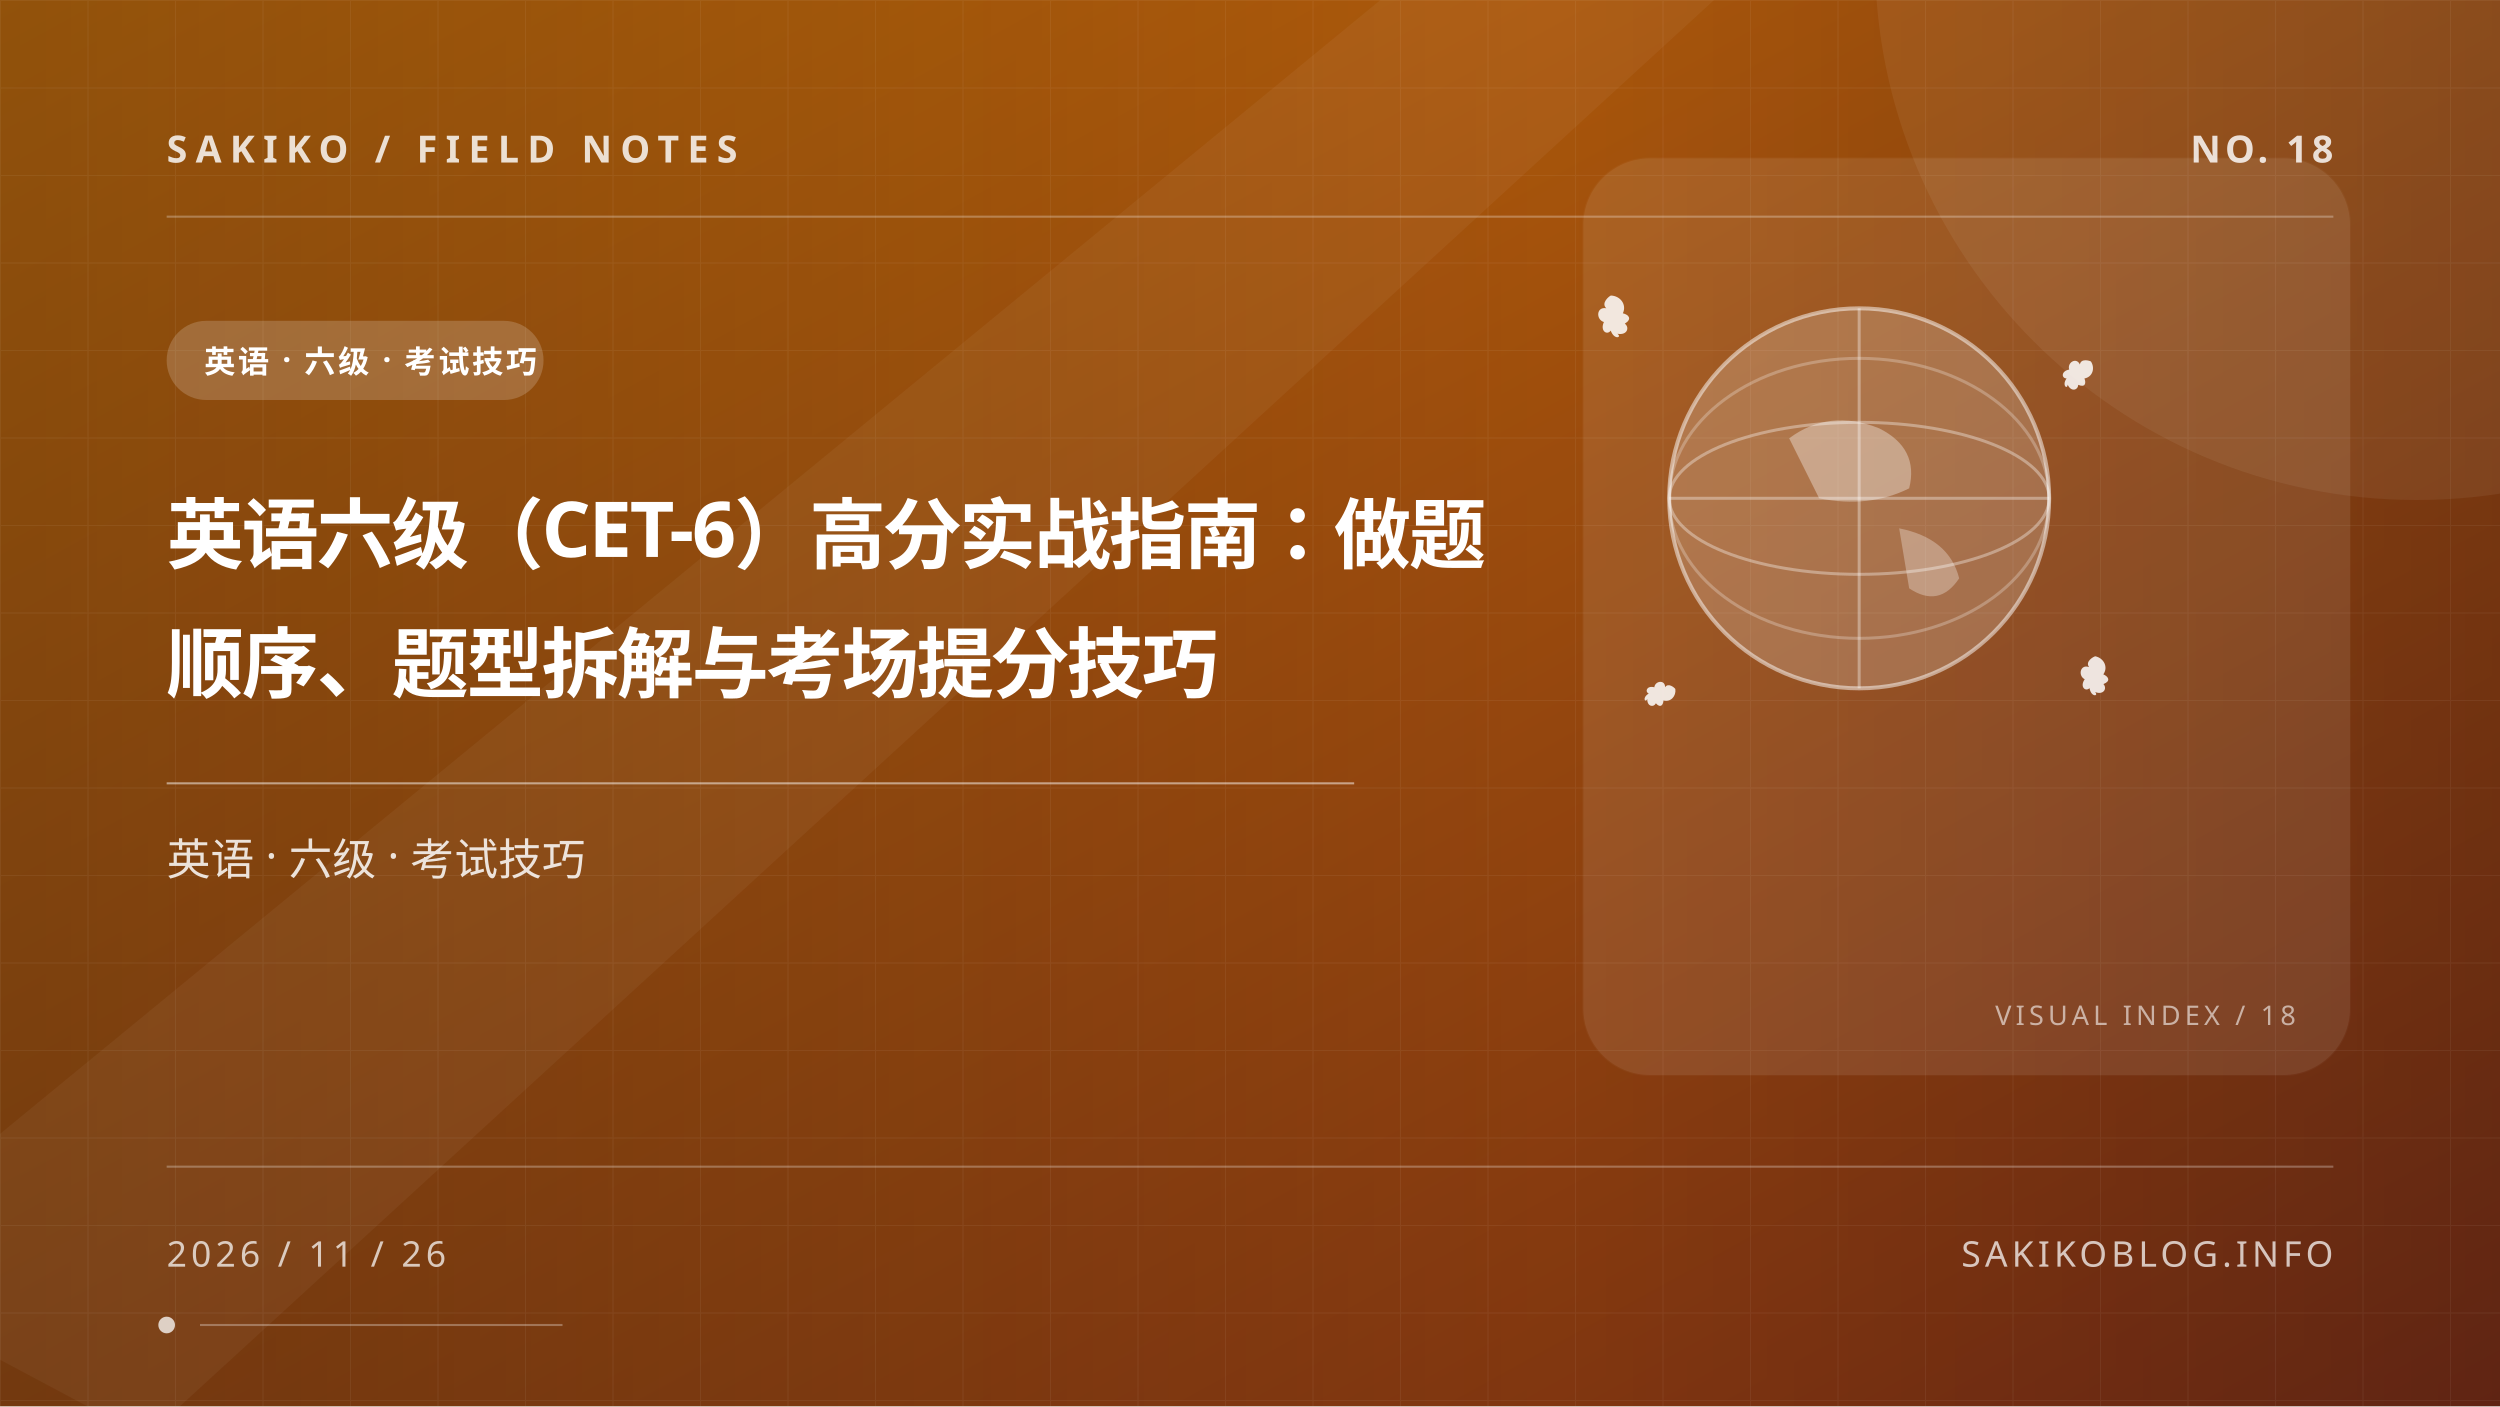
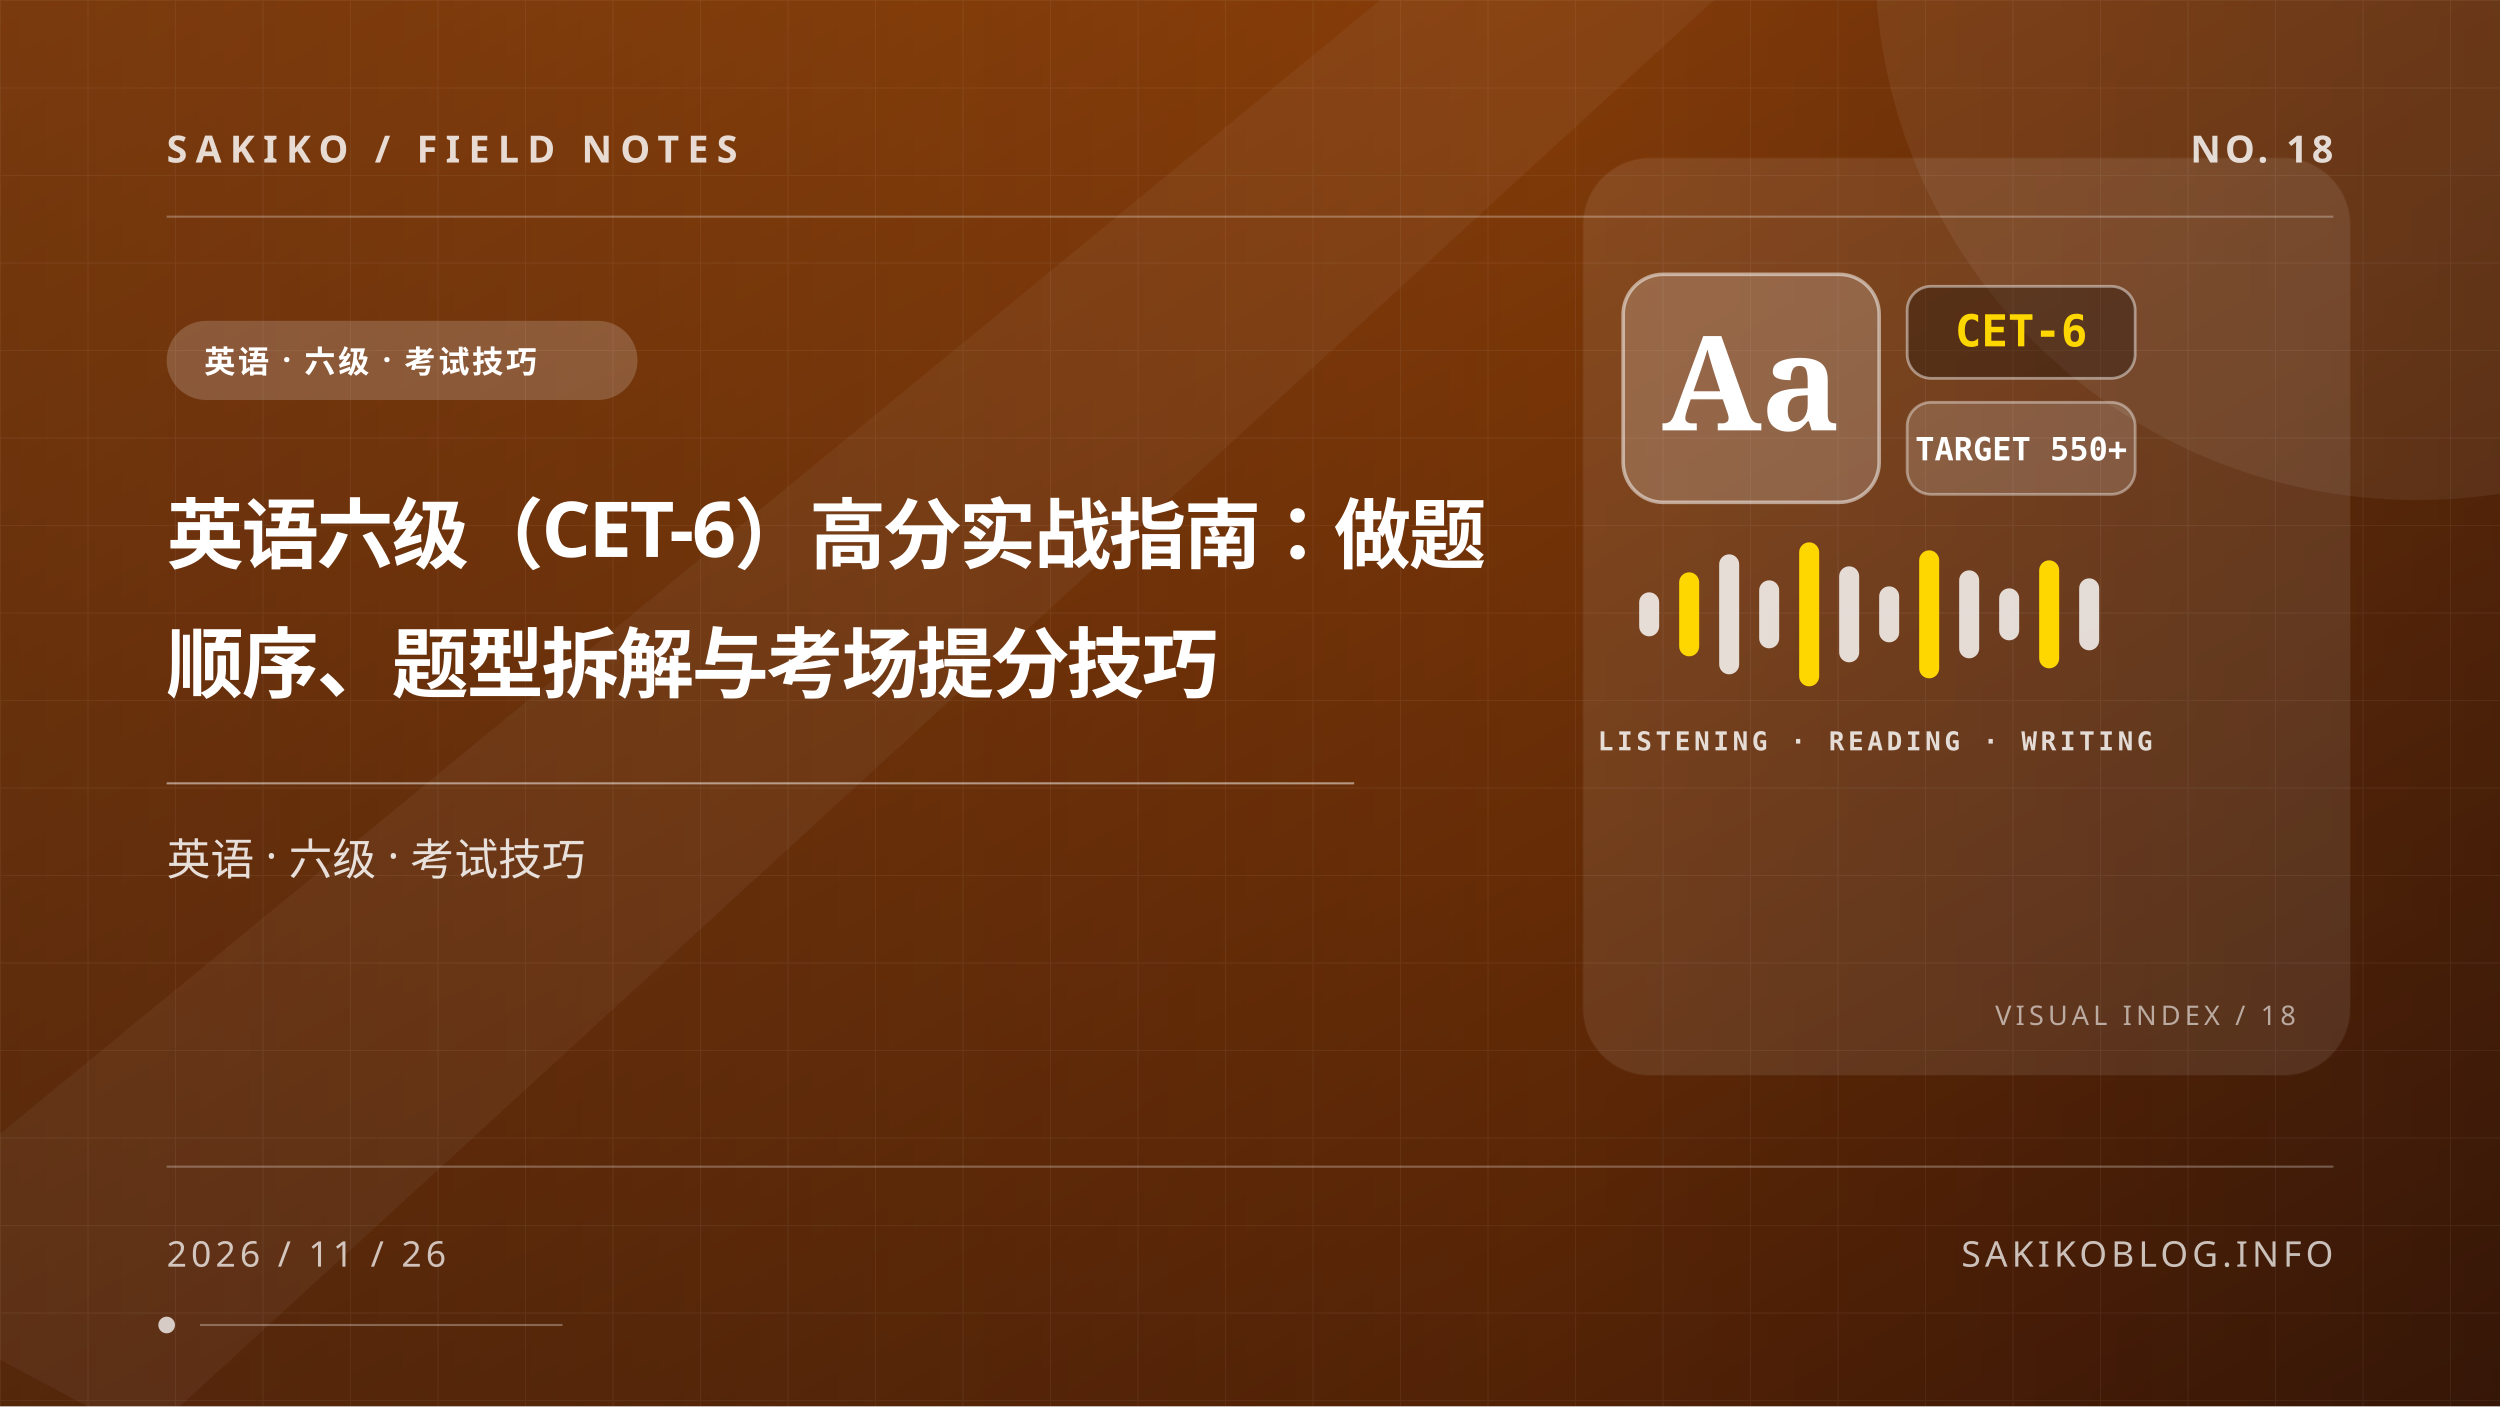
<svg xmlns="http://www.w3.org/2000/svg" viewBox="0 0 1200 675" width="1200" height="675" font-family="'Noto Sans SC','Microsoft YaHei','PingFang SC',sans-serif">
  <defs>
    <linearGradient id="bg" x1="0" y1="0" x2="1" y2="1">
-       <stop offset="0" stop-color="#d97706" />
-       <stop offset="1" stop-color="#7c2d12" />
+       <stop offset="0" stop-color="#b45309" />
+       <stop offset="1" stop-color="#451a03" />
    </linearGradient>
    <linearGradient id="shade" x1="0" y1="0" x2="1" y2="0">
      <stop offset="0" stop-color="#050816" stop-opacity="0.34" />
      <stop offset="0.62" stop-color="#050816" stop-opacity="0.10" />
      <stop offset="1" stop-color="#050816" stop-opacity="0.24" />
    </linearGradient>
    <pattern id="grid" width="42" height="42" patternUnits="userSpaceOnUse">
      <path d="M 42 0 L 0 0 0 42" fill="none" stroke="#fff" stroke-opacity="0.055" stroke-width="1" />
    </pattern>
    <clipPath id="art-clip">
      <rect x="760" y="76" width="368" height="440" rx="32" />
    </clipPath>
  </defs>
  <rect width="1200" height="675" fill="url(#bg)" />
  <rect width="1200" height="675" fill="url(#shade)" />
  <rect width="1200" height="675" fill="url(#grid)" />
  <path d="M -80 610 L 760 -80 L 910 -80 L 70 690 Z" fill="#fff" opacity="0.045" />
  <circle cx="1160" cy="-20" r="260" fill="#fff" opacity="0.06" />
  <text x="80" y="78" font-size="18" font-weight="700" letter-spacing="4" fill="#fff" opacity="0.82">SAKIKO / FIELD NOTES</text>
  <text x="1120" y="78" font-size="18" font-weight="700" letter-spacing="2" text-anchor="end" fill="#fff" opacity="0.82">NO. 18</text>
  <line x1="80" y1="104" x2="1120" y2="104" stroke="#fff" stroke-opacity="0.28" />
  <g>
-     <rect x="80" y="154" width="180.9" height="38" rx="19" fill="#fff" opacity="0.18" />
+     <rect x="80" y="154" width="226" height="38" rx="19" fill="#fff" opacity="0.18" />
    <text x="98" y="179" font-size="15" font-weight="700" letter-spacing="1.2" fill="#fff">英语 · 六级 · 考试技巧</text>
  </g>
  <text font-size="37" font-weight="750" fill="#fff" letter-spacing="-1">
    <tspan x="80" y="270">英语六级（CET-6）高分实战指南：做题</tspan>
    <tspan x="80" y="332">顺序、题型拆解与考场提分技巧</tspan>
  </text>
  <line x1="80" y1="376" x2="650" y2="376" stroke="#fff" stroke-opacity="0.5" />
  <text x="80" y="420" font-size="21" fill="#fff" opacity="0.84">英语 · 六级 · 考试技巧</text>
  <rect x="760" y="76" width="368" height="440" rx="32" fill="#fff" opacity="0.09" stroke="#fff" stroke-opacity="0.28" />
  <g clip-path="url(#art-clip)" transform="translate(-10 28) scale(0.96)">
-     <circle cx="940" cy="220" r="95" fill="rgba(255,255,255,0.18)" stroke="rgba(255,255,255,0.5)" stroke-width="2" />
-     <ellipse cx="940" cy="220" rx="95" ry="38" fill="none" stroke="rgba(255,255,255,0.35)" stroke-width="1.5" />
-     <ellipse cx="940" cy="220" rx="95" ry="70" fill="none" stroke="rgba(255,255,255,0.25)" stroke-width="1.5" />
-     <line x1="845" y1="220" x2="1035" y2="220" stroke="rgba(255,255,255,0.35)" stroke-width="1.5" />
-     <line x1="940" y1="125" x2="940" y2="315" stroke="rgba(255,255,255,0.35)" stroke-width="1.5" />
-     <path d="M 905 190 Q 925 175 950 185 Q 970 195 965 215 Q 945 225 920 220 Z" fill="rgba(255,255,255,0.35)" />
-     <path d="M 960 235 Q 985 240 990 260 Q 980 275 965 265 Z" fill="rgba(255,255,255,0.30)" />
-     <g transform="translate(820 130) rotate(-20) scale(0.8666667)">
-       <path d="M 0 -14 C 5 -12 7 -6 3 -2 C 6 0 7 3 2 4 C 4 7 1 11 -4 8 C -2 11 -7 11 -7 5 C -10 7 -13 3 -9 -1 C -13 -4 -10 -11 -5 -8 C -7 -12 -1 -14 0 -14 Z" fill="rgba(255,255,255,0.85)" />
-     </g>
-     <g transform="translate(1050 160) rotate(35) scale(0.7333333)">
-       <path d="M 0 -14 C 5 -12 7 -6 3 -2 C 6 0 7 3 2 4 C 4 7 1 11 -4 8 C -2 11 -7 11 -7 5 C -10 7 -13 3 -9 -1 C -13 -4 -10 -11 -5 -8 C -7 -12 -1 -14 0 -14 Z" fill="rgba(255,255,255,0.85)" />
-     </g>
-     <g transform="translate(840 320) rotate(60) scale(0.6666667)">
-       <path d="M 0 -14 C 5 -12 7 -6 3 -2 C 6 0 7 3 2 4 C 4 7 1 11 -4 8 C -2 11 -7 11 -7 5 C -10 7 -13 3 -9 -1 C -13 -4 -10 -11 -5 -8 C -7 -12 -1 -14 0 -14 Z" fill="rgba(255,255,255,0.85)" />
-     </g>
-     <g transform="translate(1060 310) rotate(-10) scale(0.8)">
-       <path d="M 0 -14 C 5 -12 7 -6 3 -2 C 6 0 7 3 2 4 C 4 7 1 11 -4 8 C -2 11 -7 11 -7 5 C -10 7 -13 3 -9 -1 C -13 -4 -10 -11 -5 -8 C -7 -12 -1 -14 0 -14 Z" fill="rgba(255,255,255,0.85)" />
-     </g>
+     <rect x="822" y="108" width="128" height="114" rx="20" fill="rgba(255,255,255,0.18)" stroke="rgba(255,255,255,0.52)" stroke-width="1.8" />
+     <text x="886" y="186" font-size="66" font-weight="700" fill="#fff" font-family="Georgia,serif" text-anchor="middle">Aa</text>
+     <rect x="964" y="114" width="114" height="46" rx="12" fill="rgba(0,0,0,0.28)" stroke="rgba(255,255,255,0.45)" stroke-width="1.4" />
+     <text x="1021" y="144" font-size="22" font-weight="800" fill="#ffd700" font-family="'Fira Code',monospace" text-anchor="middle">CET-6</text>
+     <rect x="964" y="172" width="114" height="46" rx="12" fill="rgba(255,255,255,0.16)" stroke="rgba(255,255,255,0.4)" stroke-width="1.4" />
+     <text x="1021" y="201" font-size="16" font-weight="700" fill="#fff" font-family="'Fira Code',monospace" text-anchor="middle">TARGET 550+</text>
+     <rect x="830" y="267" width="10" height="22" rx="5" fill="rgba(255,255,255,0.82)" />
+     <rect x="850" y="257" width="10" height="42" rx="5" fill="#ffd700" />
+     <rect x="870" y="248" width="10" height="60" rx="5" fill="rgba(255,255,255,0.82)" />
+     <rect x="890" y="261" width="10" height="34" rx="5" fill="rgba(255,255,255,0.82)" />
+     <rect x="910" y="242" width="10" height="72" rx="5" fill="#ffd700" />
+     <rect x="930" y="254" width="10" height="48" rx="5" fill="rgba(255,255,255,0.82)" />
+     <rect x="950" y="264" width="10" height="28" rx="5" fill="rgba(255,255,255,0.82)" />
+     <rect x="970" y="246" width="10" height="64" rx="5" fill="#ffd700" />
+     <rect x="990" y="256" width="10" height="44" rx="5" fill="rgba(255,255,255,0.82)" />
+     <rect x="1010" y="265" width="10" height="26" rx="5" fill="rgba(255,255,255,0.82)" />
+     <rect x="1030" y="251" width="10" height="54" rx="5" fill="#ffd700" />
+     <rect x="1050" y="260" width="10" height="36" rx="5" fill="rgba(255,255,255,0.82)" />
+     <text x="948" y="346" font-size="13" font-weight="700" letter-spacing="1.8" fill="rgba(255,255,255,0.82)" font-family="'Fira Code',monospace" text-anchor="middle">LISTENING · READING · WRITING</text>
  </g>
  <text x="1102" y="492" text-anchor="end" font-size="13" letter-spacing="2" fill="#fff" opacity="0.58">VISUAL INDEX / 18</text>
  <line x1="80" y1="560" x2="1120" y2="560" stroke="#fff" stroke-opacity="0.28" />
  <text x="80" y="608" font-size="17" letter-spacing="2" fill="#fff" opacity="0.72">2026 / 11 / 26</text>
  <text x="1120" y="608" text-anchor="end" font-size="17" letter-spacing="2" fill="#fff" opacity="0.72">SAKIKOBLOG.INFO</text>
  <circle cx="80" cy="636" r="4" fill="#fff" opacity="0.75" />
  <line x1="96" y1="636" x2="270" y2="636" stroke="#fff" stroke-opacity="0.3" />
</svg>
